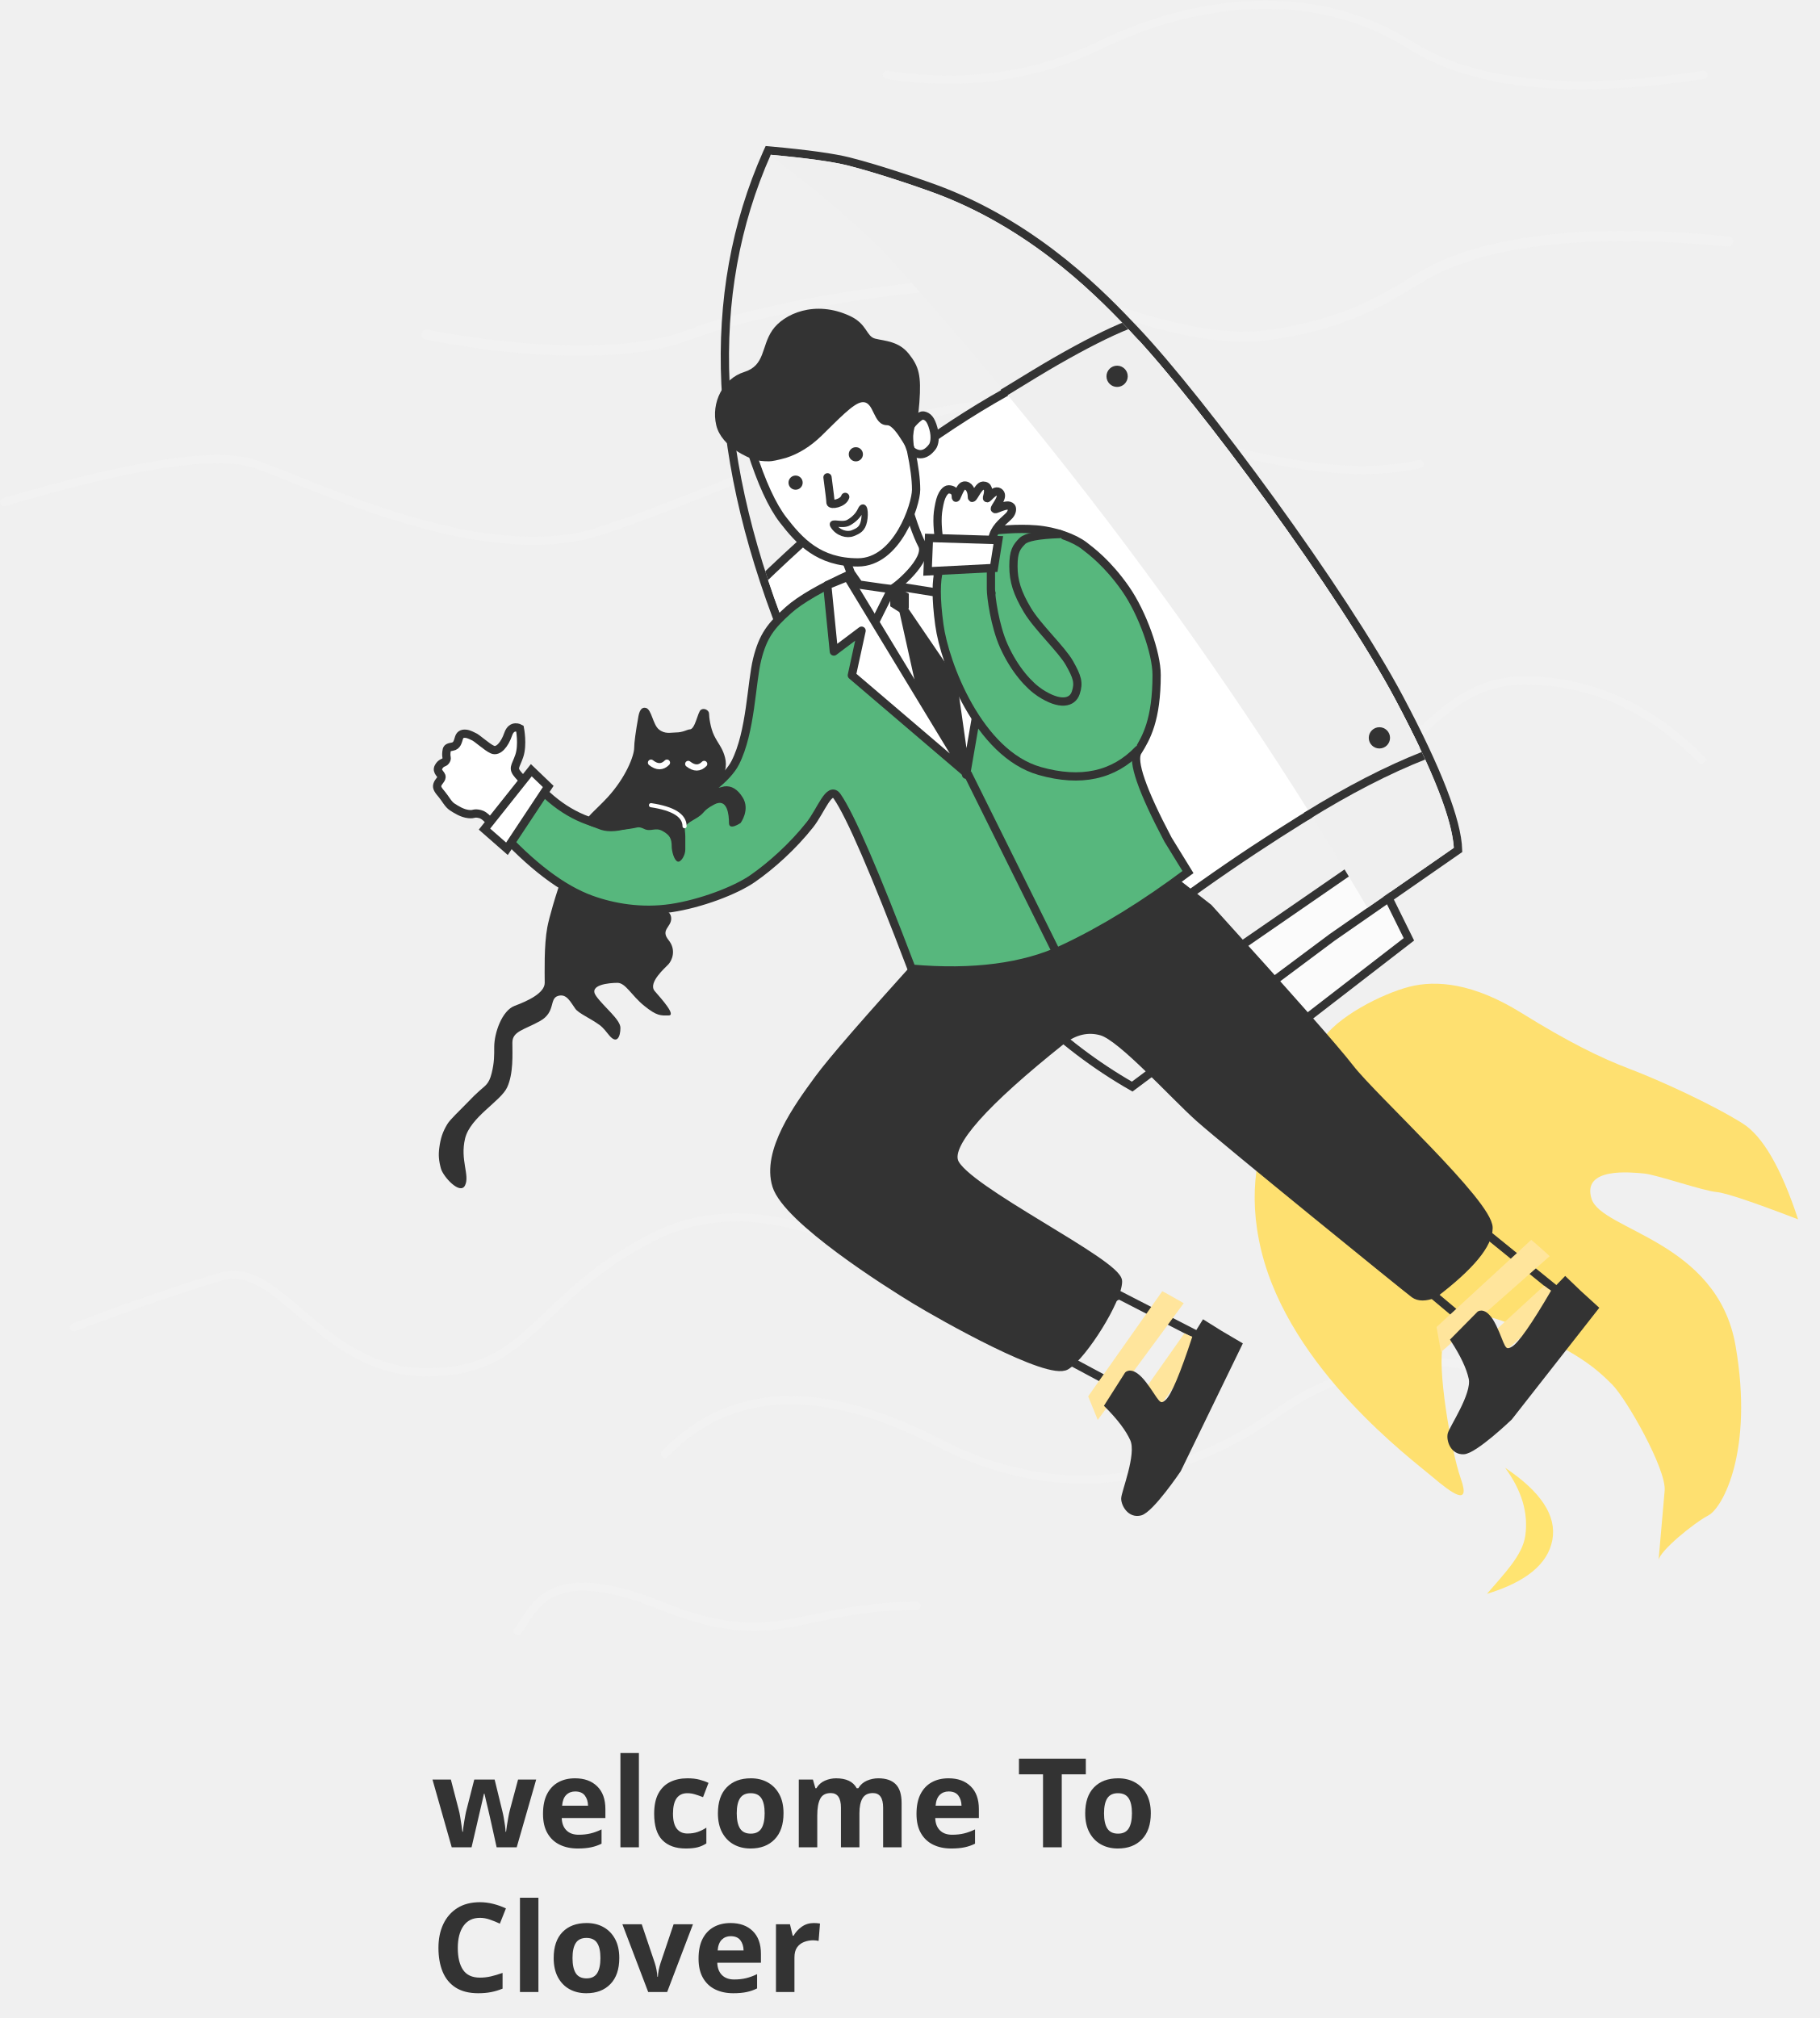
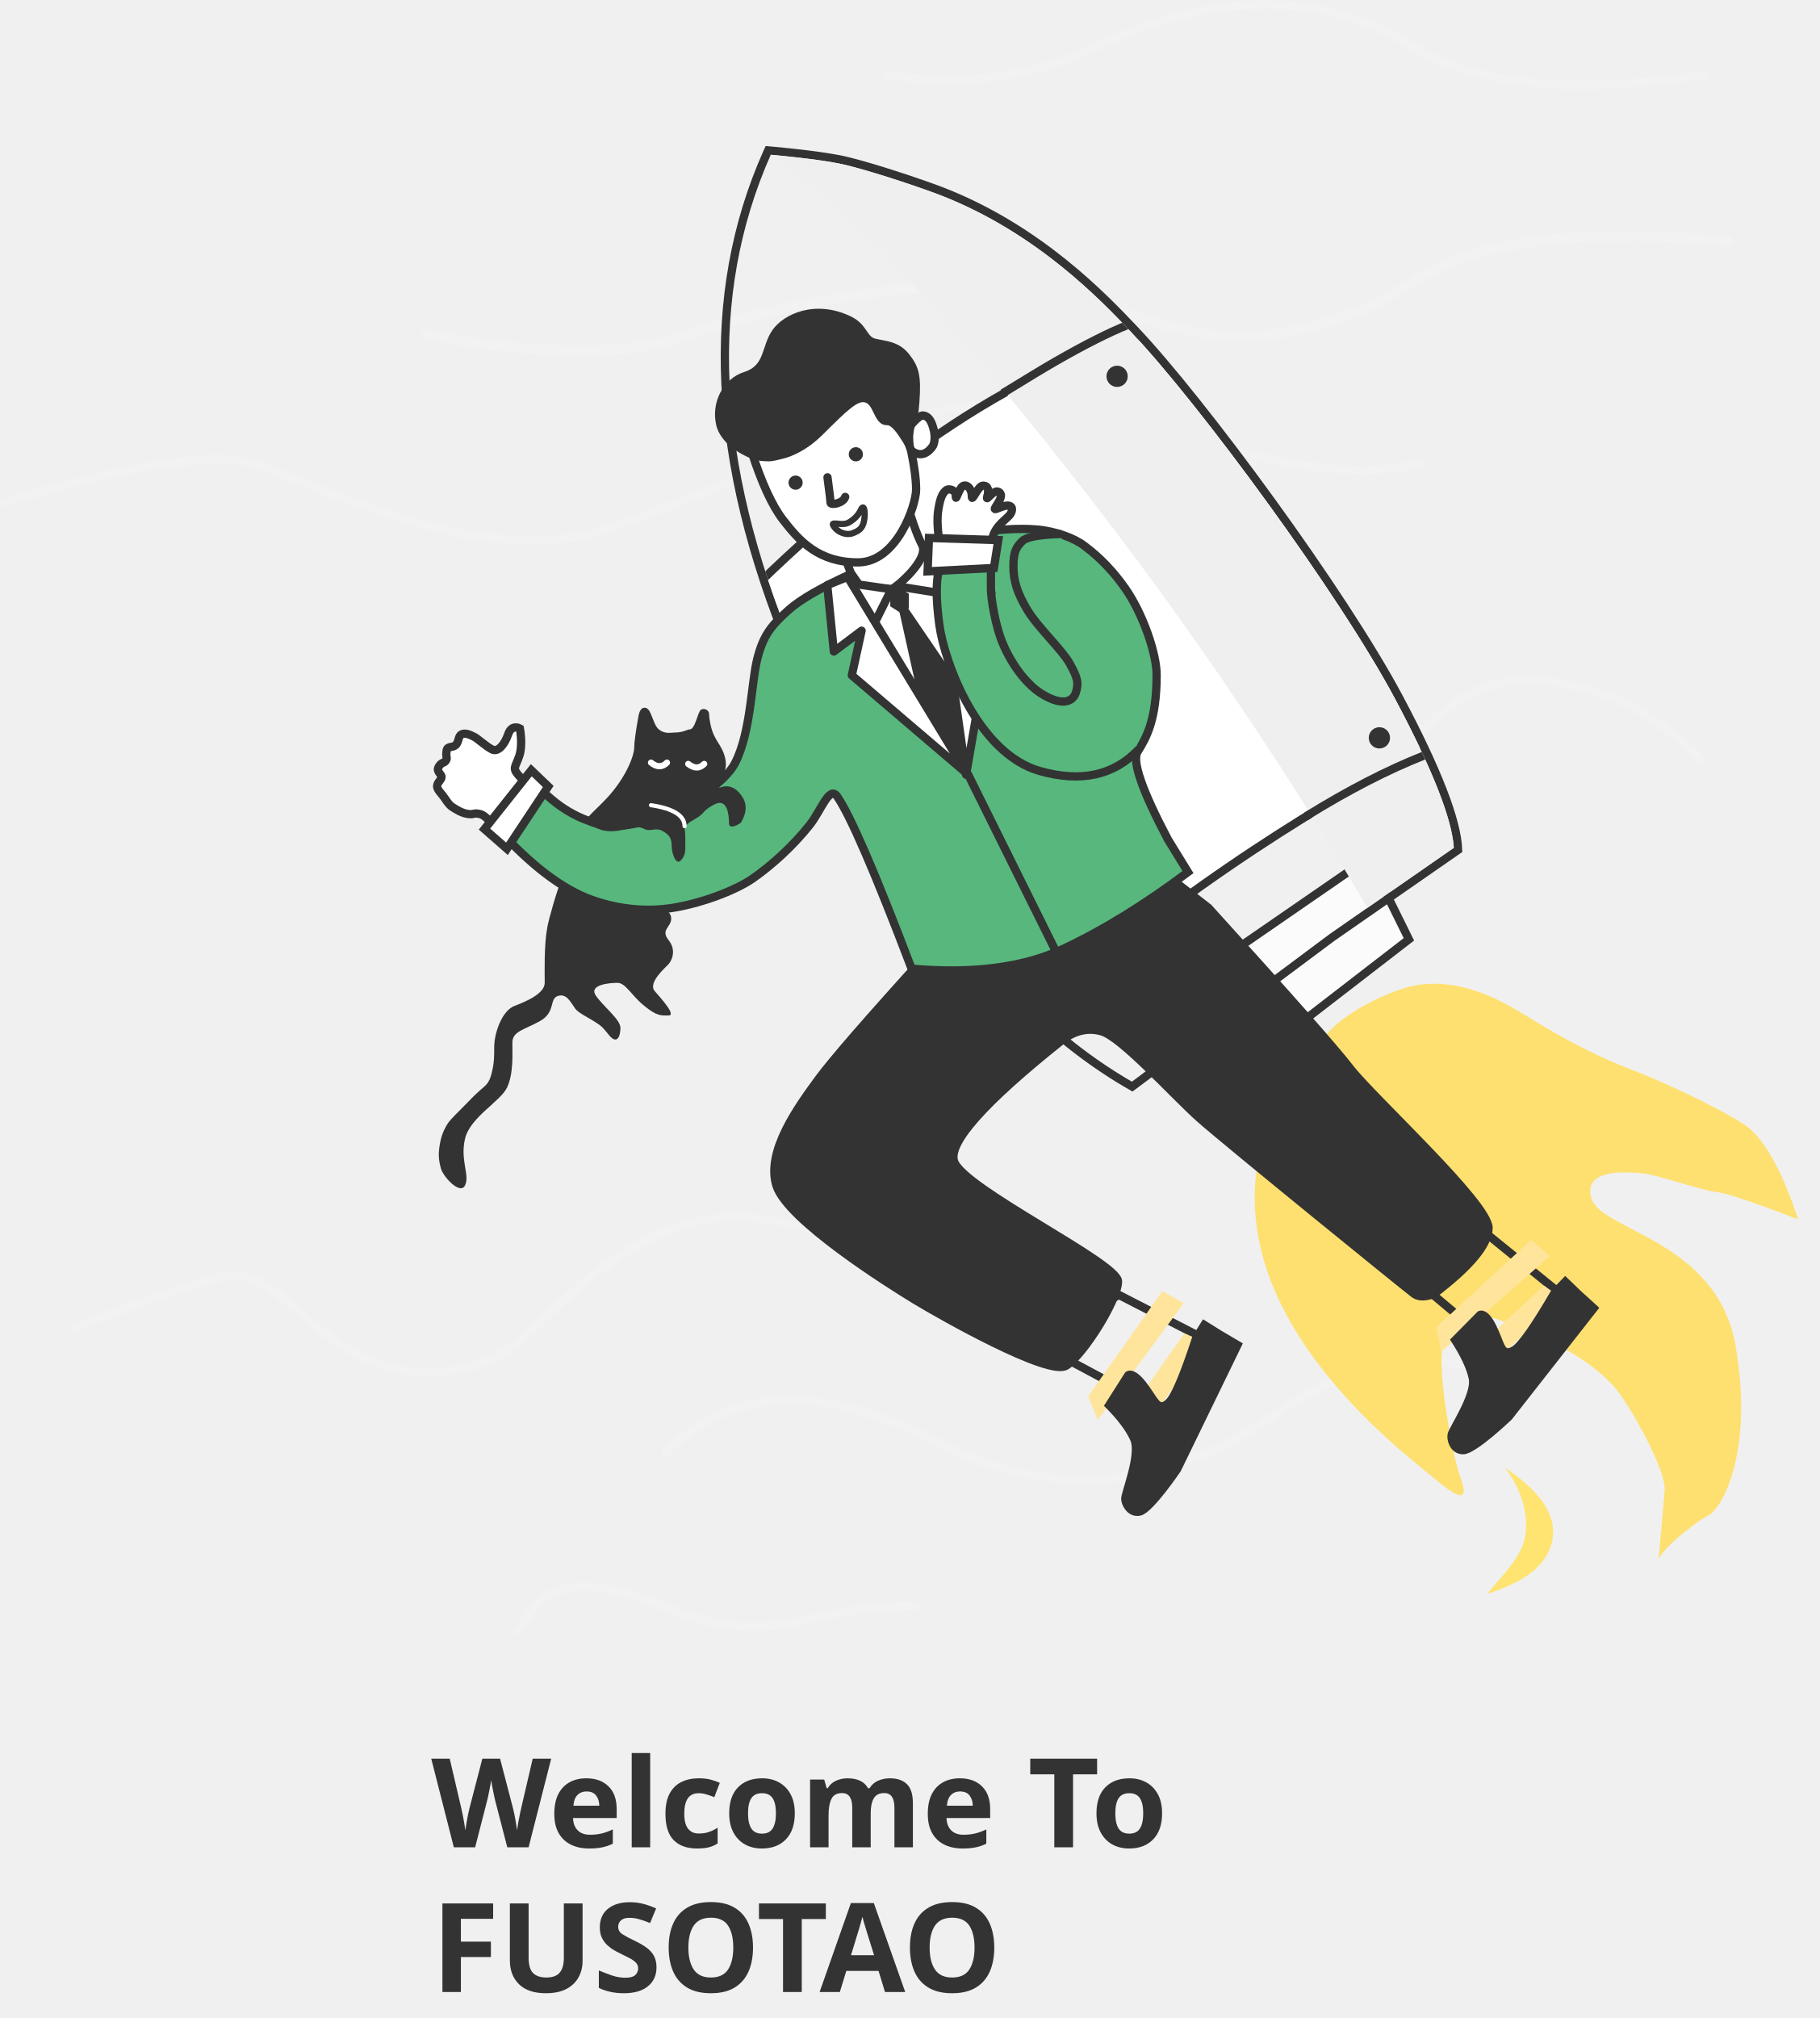
<svg xmlns="http://www.w3.org/2000/svg" xmlns:xlink="http://www.w3.org/1999/xlink" width="880px" height="976px" viewBox="0 0 880 976" version="1.1">
  <defs>
    <path d="M20.702,0 C-9.575,68.148 -5.82,147.921 31.968,239.319 C54.091,292.828 86.892,333.896 109.579,364.201 C125.643,385.661 125.957,390.565 147.799,411.968 C162.36,426.237 178.224,438.342 195.389,448.286 L291.122,376.85 L351.117,335.181 C350.243,321.197 340.827,297.319 322.871,263.547 C295.938,212.888 228.042,120.606 195.389,86.159 C181.155,71.144 150.02,38.045 103.248,19.735 C95.455,16.685 72.957,8.952 57.936,5.168 C50.65,3.332 38.238,1.61 20.702,0 Z" id="path-1" />
    <path d="M0,19.567 L68.817,56.144 C74.351,45.162 77.858,37.144 79.34,32.09 C80.821,27.036 82.327,24.092 83.858,23.258 L38.301,-2.89219641e-13 L0,19.567 Z" id="path-3" />
    <path d="M0,19.631 L68.556,56.328 C74.068,45.31 77.563,37.266 79.038,32.195 C80.514,27.124 82.014,24.171 83.539,23.335 L38.155,-2.9016789e-13 L0,19.631 Z" id="path-5" />
  </defs>
  <g id="页面-1" stroke="none" stroke-width="1" fill="none" fill-rule="evenodd">
    <g id="002-Splash" transform="translate(89, 23)">
      <g id="Group" transform="translate(-87, -21)">
        <g id="编组-3">
          <g id="线" opacity="0.2" stroke="#F8F8F8">
            <path d="M822.031,34.196 C758.127,44.03 710.874,39.255 680.272,19.873 C634.369,-9.201 576.951,-3.053 530.013,19.873 C498.721,35.157 464.385,39.931 427.005,34.196" id="路径-69" stroke-width="4" stroke-linecap="round" stroke-linejoin="round" />
            <path d="M833.943,114.765 C773.012,108.922 726.938,112.865 695.721,126.592 C675.807,135.349 660.944,153.062 610.723,160.184 C578.919,164.694 529.484,146.131 515.197,139.059 C490.338,126.753 376.874,142.465 331.563,159.851 C286.252,177.238 204.436,159.851 204.436,159.851" id="路径-70" stroke-width="5" stroke-linecap="round" stroke-linejoin="round" />
            <path d="M0,240.859 C62.446,222.361 102.834,216.195 121.165,222.361 C148.662,231.61 230.756,272.865 286.873,255.259 C342.99,237.654 427.905,193.293 484.779,193.293 C541.653,193.293 622.374,236.802 684.867,222.361" id="路径-71" stroke-width="4" stroke-linecap="round" stroke-linejoin="round" />
            <path d="M446.564,615.394 C432.646,615.394 372.049,567.068 314.275,596.103 C256.5,625.139 255.654,661.752 204.436,661.74 C153.218,661.728 133.426,607.001 105.001,615.394 C86.051,620.99 62.31,629.164 33.778,639.918" id="路径-72" stroke-width="4" stroke-linecap="round" stroke-linejoin="round" />
            <path d="M319.67,701.157 C351.307,668.394 395.522,666.644 452.313,695.905 C537.499,739.797 604.275,689.276 619.783,678.596 C635.291,667.915 687.149,641.227 733.915,668.566" id="路径-73" stroke-width="4" stroke-linecap="round" stroke-linejoin="round" />
            <path d="M248.382,786.857 C256.72,776.321 262.034,752.125 318.113,774.714 C374.192,797.304 384.421,774.714 441.325,774.714" id="路径-74" stroke-width="4" stroke-linecap="round" stroke-linejoin="round" />
            <path d="M822.339,366.719 C796.73,340.313 767.693,327.11 735.227,327.11 C686.527,327.11 675.199,385.495 624.825,385.495 C591.243,385.495 556.133,376.531 519.497,358.605" id="路径-75" stroke-width="4" />
          </g>
-           <text id="welcome-To-Clover" font-family="TrendexBlackSSiBold, Trendex Black SSi" font-size="60" font-weight="bold" line-spacing="70" fill="#333333">
-             <tspan x="206.599" y="891.429">welcome To</tspan>
-             <tspan x="206.599" y="961.429">Clover</tspan>
+           <text id="Welcome-To-FUSOTAO" font-family="TrendexBlackSSiBold, Trendex Black SSi" font-size="60" font-weight="bold" line-spacing="70" fill="#333333">
+             <tspan x="206.599" y="891.429">Welcome To</tspan>
+             <tspan x="206.599" y="961.429">FUSOTAO</tspan>
          </text>
          <g id="飞船" transform="translate(350.1174, 72.85714)">
            <path d="M385.259,636 C389.33,649.002 388.83,660.436 383.761,670.304 C379.42,678.756 368.27,684.255 357.12,690.786 C376.925,691.508 389.728,686.713 395.53,676.402 C401.331,666.09 397.908,652.623 385.259,636 Z" id="路径-12" fill="#FFE471" transform="translate(377.6929, 663.4282) rotate(-19) translate(-377.6929, -663.4282) " />
            <path d="M427.693,437.952 C442.471,442.128 468.885,451.535 484.218,459.394 C494.441,464.634 504.7,479.26 514.996,503.274 C492.399,496.785 478.891,493.541 474.472,493.541 C467.845,493.541 444.813,487.676 438.738,487.676 C432.663,487.676 408.503,487.061 414.578,502.039 C420.654,517.016 476.907,516.855 490.161,566.72 C503.415,616.584 490.875,645.476 484.216,649.713 C477.557,653.951 462.128,668.993 462.128,673.415 C462.128,677.837 462.128,649.923 462.128,639.603 C462.129,629.282 439.919,597.001 432.276,590.621 C424.634,584.242 414.432,576.025 381.978,566.158 C349.525,556.291 351.667,569.5 349.304,578.938 C346.941,588.377 357.318,629.124 363.434,642.522 C369.55,655.921 359.543,649.798 349.303,642.522 C339.064,635.247 276.58,596.898 257.677,541.082 C238.774,485.266 271.318,450.667 277.496,437.954 C283.674,425.24 305.24,412.028 317.892,407.585 C330.545,403.143 348.547,403.142 372.725,415.359 C396.903,427.575 412.914,433.776 427.693,437.952 Z" id="路径-68" fill="#FEE070" transform="translate(383.4193, 539.3786) rotate(5) translate(-383.4193, -539.3786) " />
            <polygon id="路径-8" stroke="#333333" stroke-width="4" fill="#FBFBFB" points="315.113 350.571 329.38 379.444 259.099 433.714 209.482 409.286 315.113 336.429" />
            <mask id="mask-2" fill="white">
              <use xlink:href="#path-1" />
            </mask>
            <path stroke="#333333" stroke-width="4" d="M18.874,-0.812 C-11.597,67.773 -7.923,148.066 30.12,240.083 C50.317,288.934 79.368,327.462 101.595,356.92 C103.795,359.835 105.928,362.661 107.978,365.4 C112.78,371.815 116.169,376.745 119.149,381.079 C126.188,391.319 130.973,398.281 146.399,413.397 C161.405,428.101 177.783,440.526 195.531,450.675 L292.291,378.474 L353.167,336.193 C352.738,322.234 343.292,297.695 324.637,262.608 C297.637,211.825 229.574,119.315 196.84,84.783 L196.496,84.42 C181.997,69.122 150.73,36.175 103.978,17.873 C96.143,14.806 73.526,7.033 58.425,3.229 C51.078,1.378 38.566,-0.369 20.885,-1.992 C20.408,-2.035 19.934,-2.078 19.465,-2.121 C19.266,-1.69 19.069,-1.252 18.874,-0.812 Z" />
            <path d="M202.077,86.587 C138.423,103.577 68.845,150.971 -6.655,228.77 C-82.156,306.569 -43.411,385.17 109.579,464.571 L147.283,425.066 C177.802,394.839 200.639,374.178 215.797,363.081 C287.51,310.581 341.347,285.13 362.745,275.579 C390.928,263.001 352.527,194.57 247.543,70.286 L202.077,86.587 Z" id="路径-66" stroke="#333333" stroke-width="4" fill="#FFFFFF" mask="url(#mask-2)" />
            <path d="M-6.269,-19.63 C35.655,10.754 64.408,34.624 79.99,51.982 C185.687,169.722 274.253,295.393 345.688,428.995 C476.536,673.714 382.836,67.664 375.121,54.857 C367.405,42.051 200.669,-95.626 188.239,-102.857 C179.952,-107.678 115.116,-79.935 -6.269,-19.63 Z" id="路径-9" fill="#EFEFEF" mask="url(#mask-2)" />
            <ellipse id="椭圆形" fill="#333333" mask="url(#mask-2)" cx="315.113" cy="282" rx="5.144" ry="5.143" />
            <ellipse id="椭圆形" fill="#333333" mask="url(#mask-2)" cx="188.239" cy="107.143" rx="5.144" ry="5.143" />
            <path d="M380.504,637.889 C390.157,671.263 377.831,697.491 343.525,716.571" id="路径-10" stroke="#979797" mask="url(#mask-2)" />
            <path d="M132.94,115.341 C144.77,108.057 153.272,102.929 158.448,99.956 C172.518,91.875 184.163,85.99 193.382,82.301" id="路径-14" stroke="#333333" stroke-width="4" mask="url(#mask-2)" />
            <path d="M279.596,319.975 C300.102,307.27 319.166,297.451 336.786,290.515" id="路径-15" stroke="#333333" stroke-width="4" mask="url(#mask-2)" />
          </g>
          <path d="M302.388,409.749 C297.549,407.29 294.325,405.45 292.716,404.231 C286.496,402.895 284.367,405.565 286.327,412.243 C289.268,422.258 304.137,431.446 311.169,434.447 C318.202,437.448 322.67,438.146 322.67,442.295 C322.67,446.444 317.386,447.687 321.373,452.638 C325.359,457.589 322.927,462.621 321.373,464.33 C319.818,466.039 311.234,473.341 314.718,477.355 C318.202,481.37 325.185,489.136 321.373,489.136 C317.56,489.136 315.82,489.49 309.606,484.452 C303.393,479.414 300.624,473.35 296.67,473.35 C292.716,473.35 282.455,474.251 286.327,479.693 C290.199,485.135 298.107,491.072 298.107,495.138 C298.107,499.203 296.541,503.317 292.716,498.798 C291.544,497.413 289.966,495.16 288.007,493.732 C283.575,490.503 277.983,488.163 276.337,485.941 C273.965,482.737 272.16,478.352 267.869,479.693 C263.578,481.034 266.898,487.518 259.214,491.822 C251.53,496.126 245.842,496.722 245.842,502.267 C245.842,507.812 246.427,517.189 243.299,523.927 C240.171,530.664 225.47,538.286 222.963,548.642 C220.457,558.998 225.33,566.36 222.963,571.271 C220.597,576.181 212.357,567.081 211.284,563.17 C210.211,559.259 210.039,556.561 210.479,553.232 C211.117,548.402 212.107,545.484 214.337,541.746 C215.772,539.342 220.193,535.332 224.687,530.664 C227.18,528.074 227.18,528.074 229.949,525.539 C232.717,523.003 234.473,522.434 235.812,517.084 C237.15,511.735 237.056,508.308 237.056,504.387 C237.056,497.635 240.775,486.754 246.986,484.452 C253.197,482.15 261.485,478.31 261.485,473.35 C261.485,468.39 261.087,455.252 262.746,446.444 C264.405,437.636 274.816,403.309 283.766,393.666 C292.716,384.023 309.647,413.439 302.388,409.749 Z" id="路径-65备份" fill="#333333" />
          <g id="人" transform="translate(203.1695, 146.5714)">
            <g id="编组-2" transform="translate(513.6637, 503.8939) rotate(12) translate(-513.6637, -503.8939) translate(464.6637, 451.8939)">
              <g id="路径-11">
                <mask id="mask-4" fill="white">
                  <use xlink:href="#path-3" />
                </mask>
                <path stroke="#333333" stroke-width="4" d="M38.3,-2.246 L-4.327,19.532 L69.68,58.867 C75.827,46.794 79.676,38.052 81.259,32.652 C82.484,28.472 83.506,25.727 84.814,25.015 L88.145,23.202 L38.3,-2.246 Z" />
                <polygon fill="#FFE59C" mask="url(#mask-4)" transform="translate(44.31945, 27.00177) rotate(-85) translate(-44.31945, -27.00177) " points="5.208 9.213 78.421 54.21 83.431 43.23 9.335 -0.206" />
                <polygon id="路径-11备份" fill="#FFE59C" mask="url(#mask-4)" transform="translate(68.81718, 27.93749) rotate(-85) translate(-68.81718, -27.93749) " points="29.706 10.149 102.919 55.146 107.929 44.166 33.832 0.729" />
              </g>
              <path d="M87.438,15.709 L97.239,21.442 C77.388,61.992 67.462,82.267 67.462,82.267 C67.462,82.267 54.257,101.739 48.797,103.153 C43.337,104.566 40.238,98.901 40.238,95.894 C40.238,92.887 47.831,74.633 44.598,67.443 C42.443,62.649 38.282,57.181 32.116,51.039 C38.669,40.819 41.945,35.71 41.945,35.71 C41.945,35.71 44.666,32.609 50.717,40.391 C56.769,48.173 57.415,52.813 61.643,48.909 C64.462,46.306 68.839,36.008 74.773,18.014 L79.364,10.694 L87.438,15.709 Z" id="路径-45" stroke="#333333" stroke-width="1.8" fill="#333333" />
            </g>
            <g id="编组-2备份" transform="translate(297.9676, 480)">
              <g id="路径-11">
                <mask id="mask-6" fill="white">
                  <use xlink:href="#path-5" />
                </mask>
                <path stroke="#333333" stroke-width="4" d="M38.155,-2.249 L-4.303,19.596 L69.421,59.059 C75.546,46.944 79.382,38.172 80.958,32.754 C82.18,28.558 83.197,25.803 84.501,25.088 L87.803,23.278 L38.155,-2.249 Z" />
                <polygon fill="#FFE59C" mask="url(#mask-6)" transform="translate(44.1514, 27.08984) rotate(-85) translate(-44.1514, -27.08984) " points="4.924 9.391 78.346 54.175 83.379 43.233 9.07 0.005" />
                <polygon id="路径-11备份" fill="#FFE59C" mask="url(#mask-6)" transform="translate(68.55608, 28.02863) rotate(-85) translate(-68.55608, -28.02863) " points="29.329 10.33 102.751 55.114 107.783 44.172 33.475 0.944" />
              </g>
              <path d="M87.106,15.761 L96.87,21.512 C77.094,62.195 67.206,82.536 67.206,82.536 C67.206,82.536 54.051,102.073 48.612,103.491 C43.172,104.909 40.085,99.226 40.085,96.208 C40.085,93.191 47.649,74.878 44.429,67.664 C42.281,62.854 38.136,57.368 31.994,51.206 C38.522,40.953 41.786,35.827 41.786,35.827 C41.786,35.827 44.496,32.715 50.525,40.523 C56.554,48.331 57.197,52.986 61.409,49.069 C64.217,46.458 68.577,36.126 74.488,18.073 L79.063,10.729 L87.106,15.761 Z" id="路径-45" stroke="#333333" stroke-width="1.8" fill="#333333" />
            </g>
            <path d="M242.931,313.25 C214.711,344.338 197.307,364.378 190.719,373.368 C180.837,386.853 165.208,408.352 170.415,424.876 C175.622,441.399 224.301,472.126 237.361,480.064 C250.421,488.002 302.182,517.261 310.578,511.926 C318.973,506.591 335.619,479.99 335.619,471.166 C335.619,462.341 261.201,426.588 256.385,413.266 C253.174,404.385 270.501,384.842 308.366,354.637 C314.71,349.824 321.156,348.36 327.704,350.244 C337.526,353.07 362.527,381.07 375.061,392.223 C387.596,403.377 475.723,474.921 478.95,477.246 C481.101,478.796 484.262,478.796 488.434,477.246 C506.047,463.854 514.853,453.21 514.853,445.315 C514.853,433.472 458.87,382.342 447.882,368.113 C440.557,358.628 417.734,332.772 379.414,290.545 L361.872,276.857 L242.931,313.25 Z" id="路径-64" stroke="#333333" stroke-width="4" fill="#333333" />
            <path d="M45.034,222.191 C40.965,219.829 42.35,219.065 42.35,213.305 C42.35,207.544 38.304,200.583 38.304,200.583 C38.304,200.583 33.861,199.736 33.861,205.042 C33.86,210.347 32.128,214.806 29.102,214.577 C26.077,214.349 20.039,211.563 18.336,211.563 C17.745,211.563 16.064,211.133 14.421,211.515 C12.336,212 11.93,213.193 11.93,214.391 C11.93,216.225 12.424,218.382 10.235,219.566 C8.045,220.751 8.036,221.264 8.414,222.914 C9.114,225.967 10.022,225.319 9.416,227.286 C9.095,228.327 7.623,228.403 7.179,230.997 C6.734,233.592 9.801,233.776 10.12,235.167 C10.438,236.558 9.38,237.496 9.419,239.342 C9.451,240.83 10.807,241.735 13.027,243.047 C15.248,244.358 17.425,246.572 19.727,247.134 C22.029,247.697 25.308,248.503 28.318,247.803 C31.328,247.102 30.132,246.378 33.562,245.997 C35.848,245.743 39.529,247.618 44.604,251.622 L53.232,248.652 L58.569,228.591 C52.258,225.899 47.746,223.766 45.034,222.191 Z" id="路径-67" stroke="#333333" stroke-width="4" fill="#FFFFFF" transform="translate(32.85198, 226.0778) rotate(19) translate(-32.85198, -226.0778) " />
            <path d="M236.314,56.318 C236.314,56.318 243.955,52.682 245.773,54.064 C247.568,55.429 248.168,57.417 247.257,61.877 C246.345,66.338 244.15,68.847 242.888,69.475 C238.017,71.902 234.56,70.674 232.519,65.792 C235.049,59.476 236.314,56.318 236.314,56.318 Z" id="路径-48" stroke="#333333" stroke-width="4" fill="#FFFFFF" transform="translate(240.0983, 62.21708) rotate(-27) translate(-240.0983, -62.21708) " />
            <path d="M240.648,115.451 C252.647,111.941 262.536,109.668 270.314,108.631 C277.16,107.719 286.896,106.751 296.04,107.492 C305.184,108.234 314.458,111.607 319.394,115.451 C322.397,117.789 330.604,123.765 339.31,136.286 C347.519,148.09 354.305,167.324 354.305,177.861 C354.305,199.573 349.311,208.286 345.111,214.988 C342.312,219.457 347.206,233.622 359.795,257.483 L369.471,273.209 C348.492,288.943 328.401,301.312 309.198,310.314 C289.995,319.317 265.523,322.518 235.781,319.918 C218.136,273.524 206.134,245.757 199.776,236.617 C195.994,231.181 191.99,243.49 186.574,250.327 C178.331,260.732 167.941,270.072 158.93,276.329 C150.487,282.192 133.59,288.537 119.43,290.638 C104.964,292.784 91.259,290.316 80.713,286.488 C66.801,281.438 51.779,270.038 35.648,252.288 L51.489,227.649 C61.657,240.036 73.288,247.595 86.381,250.327 C106.022,254.425 142.912,235.186 150.487,220.302 C158.061,205.419 158.24,181.7 161.084,170.297 C163.927,158.894 167.735,154.073 176.249,146.472 C181.924,141.405 192.022,135.562 206.542,128.944 C218.227,130.626 226.195,130.626 230.447,128.944 C234.699,127.262 238.099,122.764 240.648,115.451 Z" id="路径-63" stroke="#333333" stroke-width="4" fill="#57B77D" />
            <path d="M202.812,134.678 L261.279,223.82 L255.707,109.714 L240.532,111.535 C241.097,115.335 240.667,118.882 239.241,122.177 C237.815,125.471 233.391,130.588 225.969,137.528 L202.812,134.678 Z" id="路径-7" fill="#FFFFFF" />
            <polygon id="路径-40" stroke="#333333" stroke-width="4" fill="#FFFFFF" stroke-linejoin="round" transform="translate(263.7423, 167.3701) rotate(-17) translate(-263.7423, -167.3701) " points="273.265 111.673 282.463 142.591 266.045 138.267 278.673 156.502 245.022 223.07 262.513 111.67" />
            <polygon id="路径-40" stroke="#333333" stroke-width="4" fill="#FFFFFF" stroke-linejoin="round" transform="translate(224.4921, 181.6323) scale(-1, 1) rotate(22) translate(-224.4921, -181.6323) " points="234.176 126.812 243.238 157.778 227.029 153.457 239.487 171.715 205.746 236.452 223.558 126.816" />
            <polygon id="路径-52" stroke="#333333" stroke-width="4" fill="#FFFFFF" transform="translate(44.73772, 243.1129) rotate(82) translate(-44.73772, -243.1129) " points="26.745 233.425 51.793 259.816 62.73 250.378 35.665 226.41" />
            <path d="M345.469,214.011 C333.518,226.501 317.635,229.945 297.821,224.342 C268.098,215.937 251.734,172.308 249.198,153.592 C247.508,141.115 247.508,132.111 249.198,126.582 C265.835,123.823 274.154,122.444 274.154,122.444 C274.154,122.444 274.154,127.954 274.154,136.286 C274.154,140.044 276.025,154.09 280.394,163.832 C285.597,175.434 292.741,183.116 297.968,186.526 C307.583,192.799 313.534,191.42 315.18,186.526 C316.827,181.632 315.883,178.772 312.134,172.135 C308.385,165.497 296.663,154.66 291.777,146.449 C286.892,138.237 285.037,132.481 285.037,125.28 C285.037,118.079 286.44,116.074 289.301,113.143 C291.208,111.189 297.274,110.046 307.498,109.714" id="路径-2" stroke="#333333" stroke-width="4" fill="#57B77D" stroke-linecap="round" stroke-linejoin="round" />
            <path d="M249.204,114.519 C248.615,109.399 248.32,105.692 248.32,103.396 C248.32,99.953 248.601,98.289 249.204,95.215 C250.265,89.804 252.493,88.109 253.619,88.109 C255.402,88.109 257.166,88.865 257.166,91.587 C257.166,94.308 258.801,86.732 261.079,86.299 C263.358,85.865 264.922,88.59 264.922,91.587 C264.922,94.584 267.86,86.299 270.343,86.299 C272.827,86.299 273.288,88.449 272.37,91.587 C271.452,94.725 275.336,87.662 278.043,89.404 C280.749,91.146 276.878,95.437 276.094,97.254 C275.31,99.072 281.948,94.182 284.022,96.652 C284.528,97.254 284.528,99.144 283.022,100.764 C281.027,102.91 276.746,105.819 275.285,110.304 C273.576,115.551 273.243,118.963 274.287,120.539 L250.078,120.539 L249.204,114.519 Z" id="路径-13" stroke="#333333" stroke-width="4" fill="#FFFFFF" />
            <polygon id="路径-52" stroke="#333333" stroke-width="4" fill="#FFFFFF" transform="translate(259.5646, 119.1933) rotate(134) translate(-259.5646, -119.1933) " points="242.247 110.677 264.794 135.531 276.882 124.785 253.418 102.856" />
            <line x1="262.82" y1="225.429" x2="305.466" y2="311.357" id="路径-3" stroke="#333333" stroke-width="4" />
            <path d="M232.138,90 C235.412,101.833 238.313,110.147 240.842,114.942 C244.635,122.133 227.509,136.286 226.094,136.286 C225.151,136.286 219.885,135.575 210.296,134.153 L206.393,128.521 L197.669,105.799 L232.138,90 Z" id="路径-4" stroke="#333333" stroke-width="4" fill="#FFFFFF" />
            <path d="M158.235,69.409 C163.214,84.917 168.344,96.081 173.625,102.902 C181.546,113.133 190.796,123.429 209.806,123.429 C228.815,123.429 237.96,95.557 237.96,88.247 C237.96,83.373 237.144,77.063 235.513,69.316 C232.903,61.491 230.749,55.905 229.051,52.559 C227.127,48.769 224.118,49.156 217.961,45.237 C212.74,41.914 211.289,40.286 203.582,40.286 C195.874,40.286 184.353,43.202 176.913,48.359 C171.952,51.798 165.726,58.814 158.235,69.409 Z" id="路径-5" stroke="#333333" stroke-width="4" fill="#FFFFFF" />
            <path d="M158.235,73.202 C158.235,73.202 143.892,68.022 141.291,57.083 C138.691,46.143 144.593,34.545 154.806,31.35 C165.019,28.154 162.999,19.061 168.4,11.173 C173.801,3.285 189.036,-3.716 206.077,4.311 C214.385,8.224 213.78,14.117 218.184,15.221 C222.779,16.373 229.5,16.373 234.44,22.559 C239.38,28.745 240.492,33.104 239.553,45.967 C238.614,58.829 237.114,54.955 236.551,62.217 C235.847,71.304 238.486,72.857 236.551,72.857 C235.252,72.857 228.293,57.083 223.991,57.083 C216.77,57.083 217.961,45.237 211.741,45.967 C207.548,46.459 200.116,54.529 192.185,62.217 C186.898,67.342 181.203,70.889 175.099,72.857 C171.019,73.984 168.264,74.548 166.834,74.548 C160.586,74.548 158.235,73.202 158.235,73.202 Z" id="路径-6" fill="#333333" />
            <path d="M197.877,105.57 C196.52,103.319 202.12,106.01 205.371,104.156 C207.831,102.754 209.935,100.784 211.186,98.099 C212.871,94.481 213.569,99.538 212.767,103.427 C211.966,107.316 210.039,108.201 207.321,109.306 C204.603,110.412 200.129,109.306 197.877,105.57 Z" id="路径-22" stroke="#333333" stroke-width="3" fill="#FFFFFF" />
            <ellipse id="椭圆形" fill="#333333" cx="208.813" cy="71.143" rx="3.429" ry="3.429" />
            <ellipse id="椭圆形备份-3" fill="#333333" cx="179.666" cy="84.857" rx="3.429" ry="3.429" />
            <path d="M195.097,82.286 C196.063,89.457 196.546,93.527 196.546,94.494 C196.546,95.945 202.68,94.934 203.67,91.755" id="路径-23" stroke="#333333" stroke-width="4" stroke-linecap="round" stroke-linejoin="round" />
            <polygon id="路径-16" fill="#333333" points="225.458 137.563 225.458 144.67 230.365 147.789 234.433 145.586 234.433 138.565 229.04 135.429" />
            <polygon id="路径-17" fill="#333333" points="229.744 146.711 238.328 185.309 258.944 221.193 260.659 219.682 255.025 176.337 232.984 144" />
            <line x1="226.094" y1="136.286" x2="218.208" y2="152.098" id="路径-18" stroke="#333333" stroke-width="4" />
            <polyline id="路径-19" stroke="#333333" stroke-width="4" points="229.946 135.172 246.407 137.787 247.747 137.787" />
          </g>
          <g id="猫" transform="translate(281.537, 340.2857)">
            <path d="M66.787,38.054 C70.255,37.614 73.229,39.393 75.71,43.392 C79.432,49.39 74.693,55.744 74.693,55.744 C74.693,55.744 69.08,59.621 69.08,55.744 C69.08,51.866 68.342,43.392 61.918,46.81 C55.494,50.227 58.249,50.678 52.243,54.052 C46.238,57.427 47.946,58.342 47.946,62.137 C47.946,65.932 47.946,65.031 47.946,68.637 C47.946,71.438 45.8,74.846 44.311,74.423 C42.502,73.91 41.373,69.247 41.373,67.165 C41.373,63.37 40.486,61.584 36.926,59.621 C33.365,57.658 31.219,60.252 27.91,58.56 C25.703,57.431 22.972,57.431 19.716,58.56 C14.053,60.133 9.431,60.133 5.849,58.56 C4.271,57.867 0.607,56.936 0.115,55.744 C-0.847,53.416 4.385,49.826 10.308,43.392 C19.266,33.661 23.223,23.142 23.223,19.402 C23.223,16.908 23.916,11.773 25.302,3.995 C25.906,0.882 27.12,-0.411 28.945,0.114 C31.683,0.901 32.217,8.076 35.164,10.494 C38.111,12.913 41.013,11.97 43.392,11.97 C46.805,11.97 48.988,10.494 50.062,10.494 C52.794,10.494 53.871,2.122 55.494,1.005 C57.118,-0.111 59.437,1.315 59.437,2.832 C59.437,4.35 60.064,9.767 61.918,13.505 C63.773,17.243 65.569,19.029 66.787,22.777 C68.004,26.525 68.24,30.321 64.332,37.394 C64.166,37.694 63.967,37.913 63.773,38.054 C62.536,38.953 63.541,38.953 66.787,38.054 Z" id="路径-65" fill="#333333" />
            <path d="M49.364,27.188 C52.254,29.474 54.826,29.474 57.079,27.188" id="路径-76备份" stroke="#FFFFFF" stroke-width="3" stroke-linecap="round" stroke-linejoin="round" />
            <path d="M31.361,26.571 C34.252,28.857 36.824,28.857 39.077,26.571" id="路径-76备份-3" stroke="#FFFFFF" stroke-width="3" stroke-linecap="round" stroke-linejoin="round" />
            <path d="M31.361,47.143 C42.183,48.776 47.595,52.165 47.595,57.312" id="路径-76" stroke="#FFFFFF" stroke-width="2" stroke-linecap="round" stroke-linejoin="round" />
          </g>
        </g>
      </g>
    </g>
  </g>
</svg>
